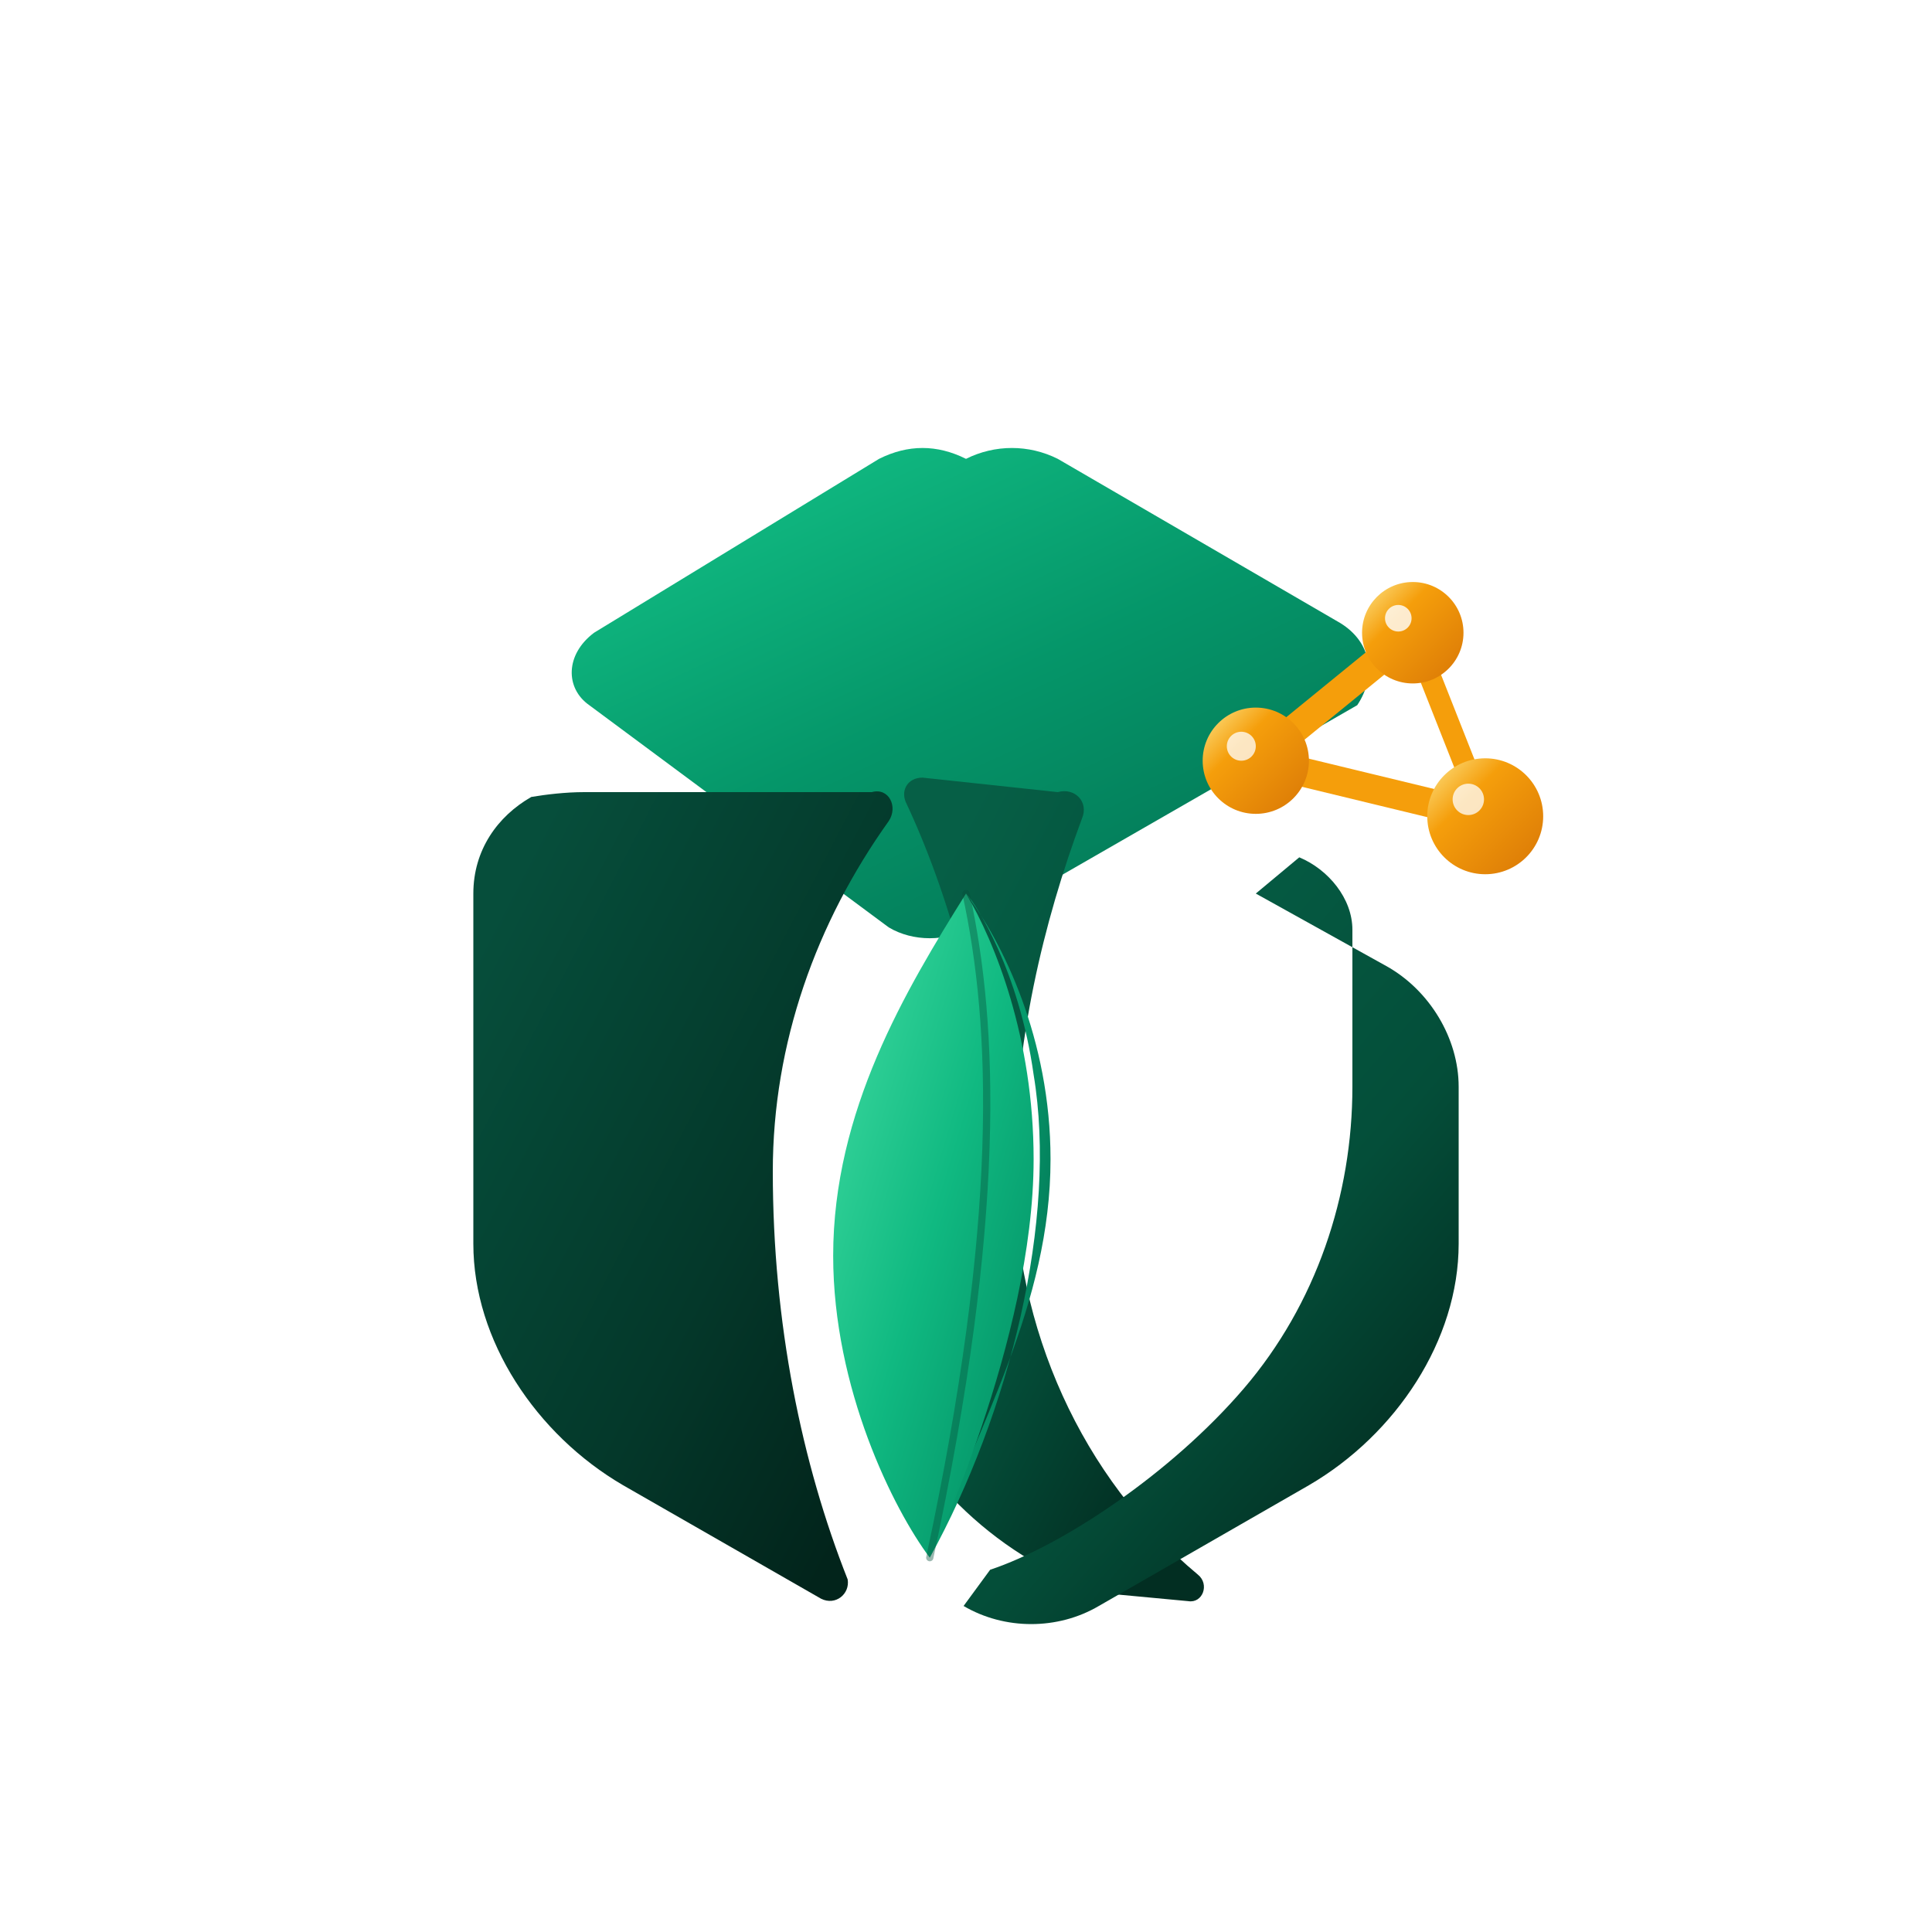
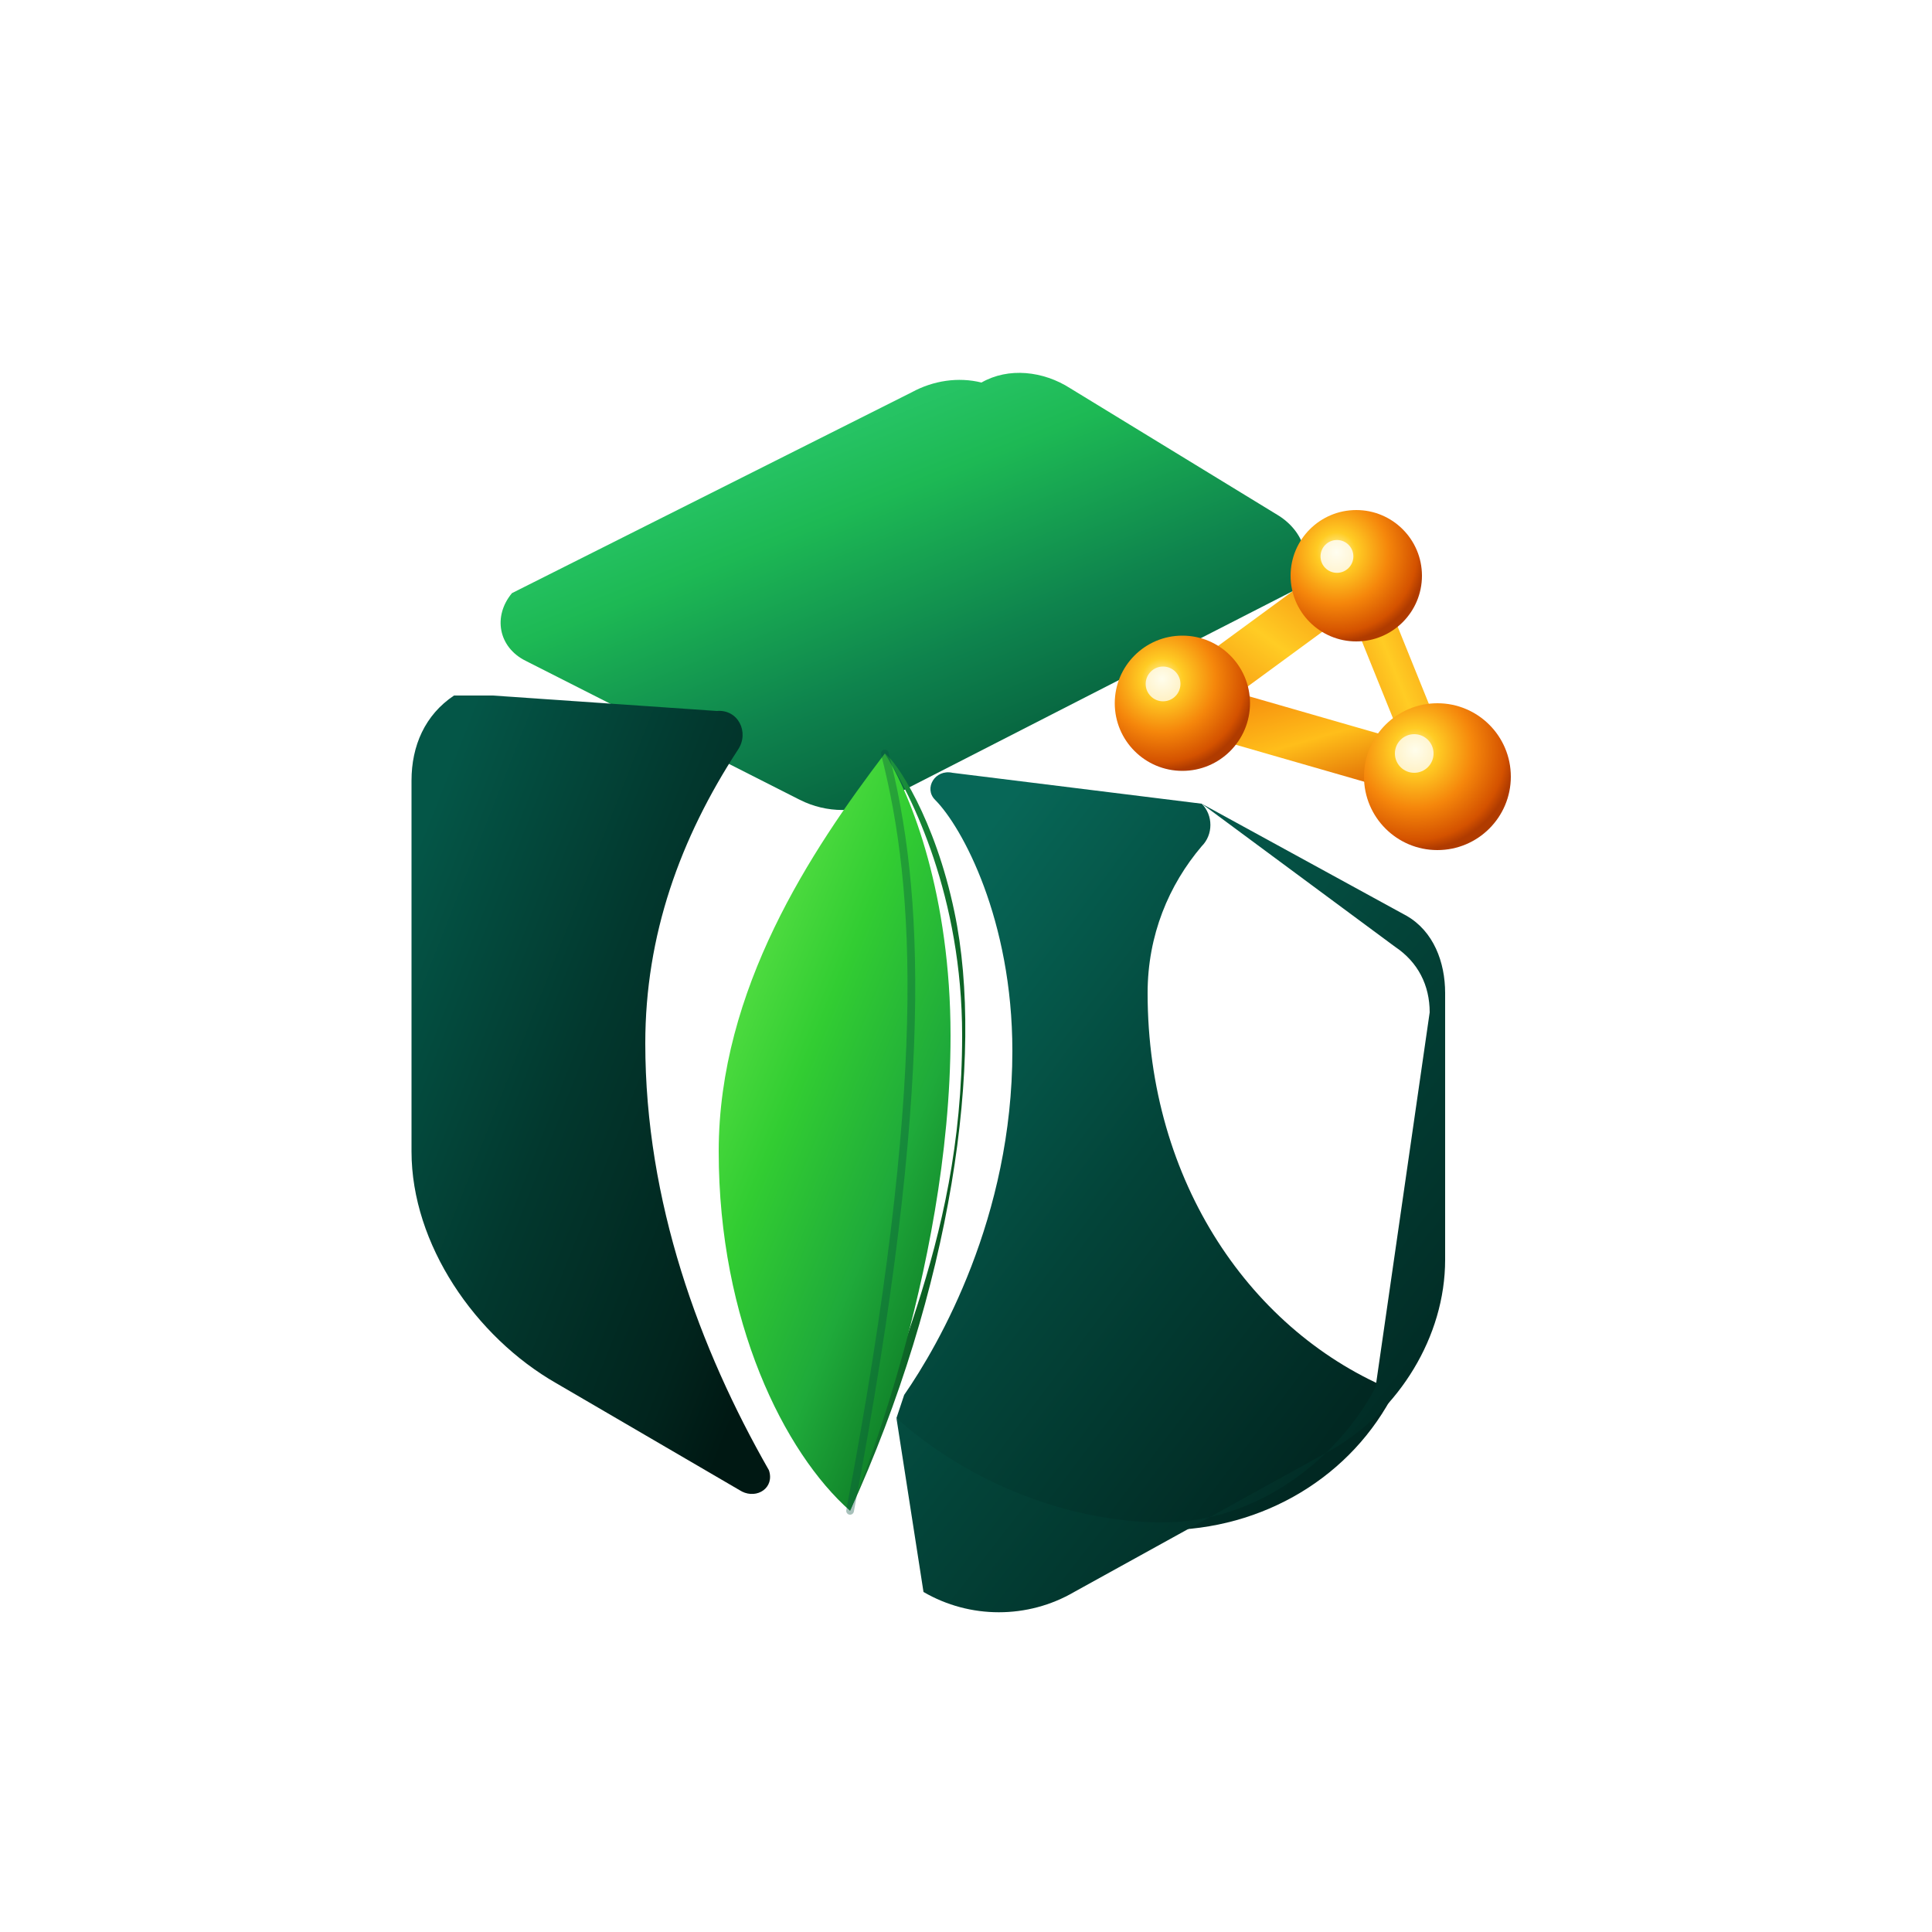
- <svg xmlns="http://www.w3.org/2000/svg" viewBox="0 0 800 800" width="800" height="800">
-   <rect width="800" height="800" fill="#FFFFFF" />
+ <svg xmlns="http://www.w3.org/2000/svg" viewBox="0 0 1000 1000" width="1000" height="1000">
+   <rect width="1000" height="1000" fill="#FFFFFF" />
  <defs>
-     <linearGradient id="c1_topFacet" x1="20%" y1="10%" x2="80%" y2="90%">
-       <stop offset="0%" stop-color="#10B981" />
-       <stop offset="50%" stop-color="#059669" />
-       <stop offset="100%" stop-color="#047857" />
+     <linearGradient id="topFaceGradient" x1="22%" y1="12%" x2="78%" y2="88%">
+       <stop offset="0%" stop-color="#2ecc71" />
+       <stop offset="30%" stop-color="#1db954" />
+       <stop offset="65%" stop-color="#0e834d" />
+       <stop offset="100%" stop-color="#04563a" />
    </linearGradient>
-     <linearGradient id="c1_leftFacet" x1="10%" y1="10%" x2="90%" y2="90%">
-       <stop offset="0%" stop-color="#064E3B" />
-       <stop offset="60%" stop-color="#04382A" />
-       <stop offset="100%" stop-color="#02241B" />
+     <linearGradient id="leftFaceGradient" x1="5%" y1="15%" x2="90%" y2="90%">
+       <stop offset="0%" stop-color="#045647" />
+       <stop offset="45%" stop-color="#02382e" />
+       <stop offset="85%" stop-color="#01241d" />
+       <stop offset="100%" stop-color="#001813" />
    </linearGradient>
-     <linearGradient id="c1_rightFacet" x1="20%" y1="10%" x2="80%" y2="90%">
-       <stop offset="0%" stop-color="#065F46" />
-       <stop offset="60%" stop-color="#044E39" />
-       <stop offset="100%" stop-color="#022E22" />
+     <linearGradient id="rightFaceGradient" x1="15%" y1="10%" x2="85%" y2="90%">
+       <stop offset="0%" stop-color="#076757" />
+       <stop offset="50%" stop-color="#034439" />
+       <stop offset="100%" stop-color="#012822" />
    </linearGradient>
-     <linearGradient id="c1_leafLeft" x1="15%" y1="15%" x2="85%" y2="85%">
-       <stop offset="0%" stop-color="#34D399" />
-       <stop offset="50%" stop-color="#10B981" />
-       <stop offset="100%" stop-color="#059669" />
+     <linearGradient id="leafLeftGradient" x1="20%" y1="10%" x2="80%" y2="90%">
+       <stop offset="0%" stop-color="#5be246" />
+       <stop offset="35%" stop-color="#32cd32" />
+       <stop offset="70%" stop-color="#1faa3a" />
+       <stop offset="100%" stop-color="#0e7c27" />
    </linearGradient>
-     <linearGradient id="c1_leafRight" x1="10%" y1="20%" x2="90%" y2="80%">
-       <stop offset="0%" stop-color="#10B981" />
-       <stop offset="60%" stop-color="#059669" />
-       <stop offset="100%" stop-color="#047857" />
+     <linearGradient id="leafRightGradient" x1="10%" y1="15%" x2="85%" y2="85%">
+       <stop offset="0%" stop-color="#1e9740" />
+       <stop offset="45%" stop-color="#147b31" />
+       <stop offset="85%" stop-color="#0a5921" />
+       <stop offset="100%" stop-color="#054016" />
    </linearGradient>
-     <linearGradient id="c1_amberGrad" x1="0%" y1="0%" x2="100%" y2="100%">
-       <stop offset="0%" stop-color="#FDE68A" />
-       <stop offset="35%" stop-color="#F59E0B" />
-       <stop offset="100%" stop-color="#D97706" />
+     <radialGradient id="amberSphereGrad" cx="35%" cy="32%" r="68%">
+       <stop offset="0%" stop-color="#fff8b3" />
+       <stop offset="22%" stop-color="#ffcc24" />
+       <stop offset="58%" stop-color="#f5860b" />
+       <stop offset="90%" stop-color="#d45200" />
+       <stop offset="100%" stop-color="#b03b00" />
+     </radialGradient>
+     <linearGradient id="stemGrad1" x1="0%" y1="100%" x2="100%" y2="0%">
+       <stop offset="0%" stop-color="#f5860b" />
+       <stop offset="50%" stop-color="#ffcc24" />
+       <stop offset="100%" stop-color="#f5860b" />
+     </linearGradient>
+     <linearGradient id="stemGrad2" x1="0%" y1="0%" x2="100%" y2="100%">
+       <stop offset="0%" stop-color="#f5860b" />
+       <stop offset="50%" stop-color="#ffbe1a" />
+       <stop offset="100%" stop-color="#db5e00" />
    </linearGradient>
  </defs>
-   <g id="smartpack-symbol" transform="translate(400, 400)">
-     <path d="M 0,-210              C 12,-216 26,-216 38,-210              L 155,-142              C 168,-134 170,-120 162,-108              L 2,-16              C -8,-10 -22,-10 -32,-16              L -156,-108              C -166,-115 -166,-129 -154,-138              L -36,-210              C -24,-216 -12,-216 0,-210 Z" fill="url(#c1_topFacet)" />
-     <path d="M -180,-70              C -194,-62 -204,-48 -204,-30              L -204,115              C -204,155 -178,194 -142,215              L -60,262              C -54,265 -48,260 -49,254              C -68,206 -80,148 -80,85              C -80,32 -62,-18 -32,-60              C -28,-66 -32,-74 -39,-72              L -158,-72              C -166,-72 -174,-71 -180,-70 Z" fill="url(#c1_leftFacet)" />
-     <path d="M 38,-72              C 45,-74 51,-68 48,-61              C 32,-18 20,32 20,85              C 20,150 48,212 96,252              C 101,256 98,264 92,263              L 60,260              C 20,250 -20,215 -35,175              C -37,170 -33,165 -28,165              C -8,165 10,130 10,85              C 10,25 -8,-32 -25,-68              C -27,-73 -24,-78 -18,-78              L 38,-72 Z" fill="url(#c1_rightFacet)" />
-     <path d="M 120,-30              L 174,0              C 192,10 204,30 204,50              L 204,115              C 204,155 178,194 142,215              L 55,265              C 38,275 16,275 -1,265              L 10,250              C 40,240 85,210 115,175              C 145,140 160,95 160,50              L 160,-15              C 160,-28 150,-40 138,-45              L 120,-30 Z" fill="url(#c1_rightFacet)" />
-     <path d="M -15,245              C 5,190 35,140 35,80              C 35,30 15,-10 0,-30              C 4,-26 22,2 28,45              C 38,105 18,185 -15,245 Z" fill="url(#c1_leafRight)" />
-     <path d="M 0,-30              C -25,10 -55,60 -55,120              C -55,175 -30,225 -15,245              C -15,245 28,155 28,80              C 28,30 12,-10 0,-30 Z" fill="url(#c1_leafLeft)" />
-     <path d="M 0,-30 C 12,25 15,105 -15,245" fill="none" stroke="#044E39" stroke-width="3" stroke-linecap="round" opacity="0.4" />
-     <g id="ai-corner-nodes">
-       <line x1="120" y1="-85" x2="185" y2="-138" stroke="#F59E0B" stroke-width="12" stroke-linecap="round" />
-       <line x1="120" y1="-85" x2="215" y2="-62" stroke="#F59E0B" stroke-width="12" stroke-linecap="round" />
-       <line x1="185" y1="-138" x2="215" y2="-62" stroke="#F59E0B" stroke-width="9" stroke-linecap="round" />
-       <circle cx="120" cy="-85" r="22" fill="url(#c1_amberGrad)" />
-       <circle cx="114" cy="-91" r="6" fill="#FFFFFF" opacity="0.75" />
-       <circle cx="185" cy="-138" r="21" fill="url(#c1_amberGrad)" />
-       <circle cx="179" cy="-144" r="5.5" fill="#FFFFFF" opacity="0.8" />
-       <circle cx="215" cy="-62" r="24" fill="url(#c1_amberGrad)" />
-       <circle cx="208" cy="-69" r="6.5" fill="#FFFFFF" opacity="0.75" />
+   <g id="smartpack-exact-symbol">
+     <path d="M 508,198              C 522,190 540,192 554,201              L 662,267              C 676,276 680,292 671,305              L 458,414              C 444,421 428,421 414,414              L 272,342              C 258,335 255,319 265,307              L 472,203              C 483,197 496,195 508,198 Z" fill="url(#topFaceGradient)" />
+     <path d="M 235,360              C 220,370 213,386 213,404              L 213,596              C 213,644 246,692 288,716              L 384,772              C 392,776 401,770 398,761              C 362,698 334,622 334,540              C 334,484 352,434 382,388              C 388,379 382,367 371,368              L 255,360              C 248,360 241,360 235,360 Z" fill="url(#leftFaceGradient)" />
+     <path d="M 622,416              C 628,422 628,432 622,438              C 605,458 594,484 594,514              C 594,612 648,690 722,720              C 700,764 654,792 602,792              C 544,792 494,770 464,734              L 468,722              C 486,696 524,630 524,544              C 524,476 498,428 484,414              C 478,408 484,398 493,400              L 622,416 Z" fill="url(#rightFaceGradient)" />
+     <path d="M 622,416              L 728,474              C 742,482 748,498 748,514              L 748,652              C 748,692 724,730 690,750              L 556,824              C 532,838 502,838 478,824              L 464,734              C 502,768 554,788 602,788              C 650,788 692,756 712,718              L 740,524              C 740,510 734,498 722,490              L 622,416 Z" fill="url(#rightFaceGradient)" />
+     <path d="M 440,782              C 455,716 498,648 498,536              C 498,464 472,412 458,390              C 464,394 484,424 494,472              C 510,548 492,668 440,782 Z" fill="url(#leafRightGradient)" />
+     <path d="M 458,390              C 420,440 372,512 372,596              C 372,684 406,752 440,782              C 440,782 492,660 492,536              C 492,464 472,412 458,390 Z" fill="url(#leafLeftGradient)" />
+     <path d="M 458,390 C 476,460 482,560 440,782" fill="none" stroke="#064e3b" stroke-width="4" stroke-linecap="round" opacity="0.35" />
+     <g id="amber-ai-nodes">
+       <path d="M 612,364 L 702,298" stroke="url(#stemGrad1)" stroke-width="26" stroke-linecap="round" />
+       <path d="M 612,364 L 744,402" stroke="url(#stemGrad2)" stroke-width="26" stroke-linecap="round" />
+       <path d="M 702,298 L 744,402" stroke="url(#stemGrad1)" stroke-width="20" stroke-linecap="round" />
+       <circle cx="612" cy="364" r="35" fill="url(#amberSphereGrad)" />
+       <circle cx="602" cy="354" r="9" fill="#FFFFFF" opacity="0.75" />
+       <circle cx="702" cy="298" r="34" fill="url(#amberSphereGrad)" />
+       <circle cx="692" cy="288" r="8.5" fill="#FFFFFF" opacity="0.8" />
+       <circle cx="744" cy="402" r="38" fill="url(#amberSphereGrad)" />
+       <circle cx="732" cy="390" r="10" fill="#FFFFFF" opacity="0.75" />
    </g>
  </g>
</svg>
